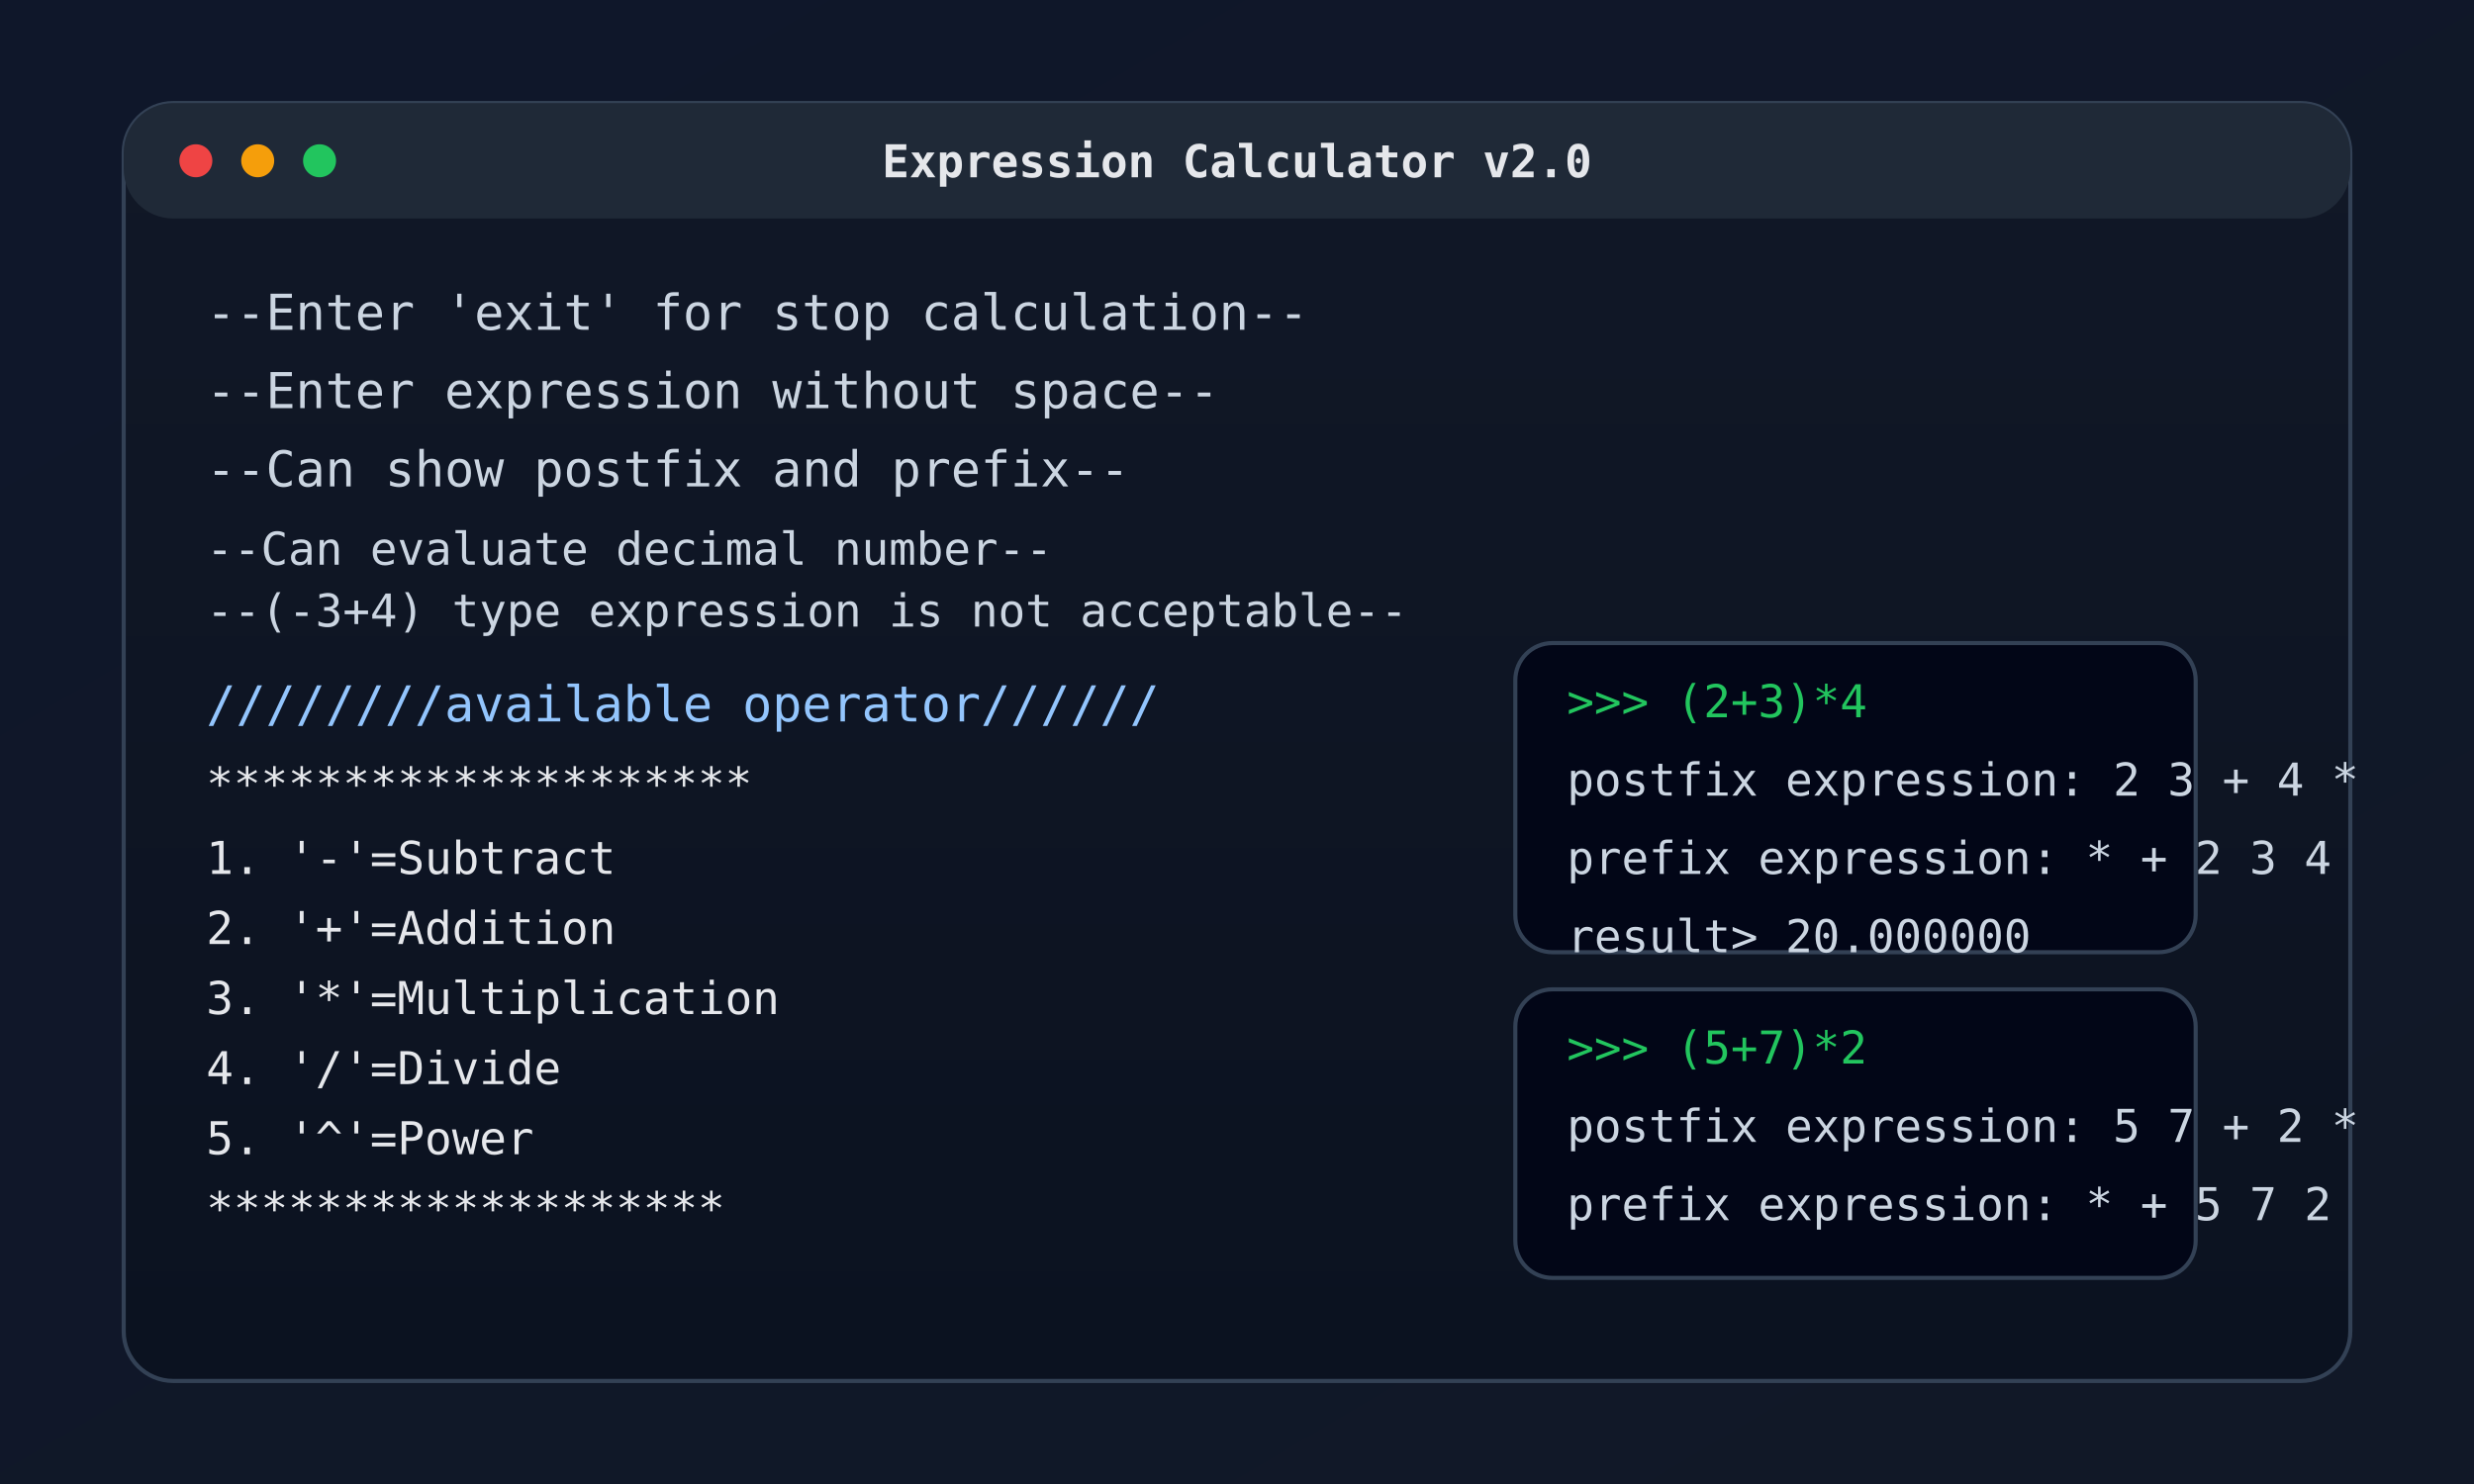
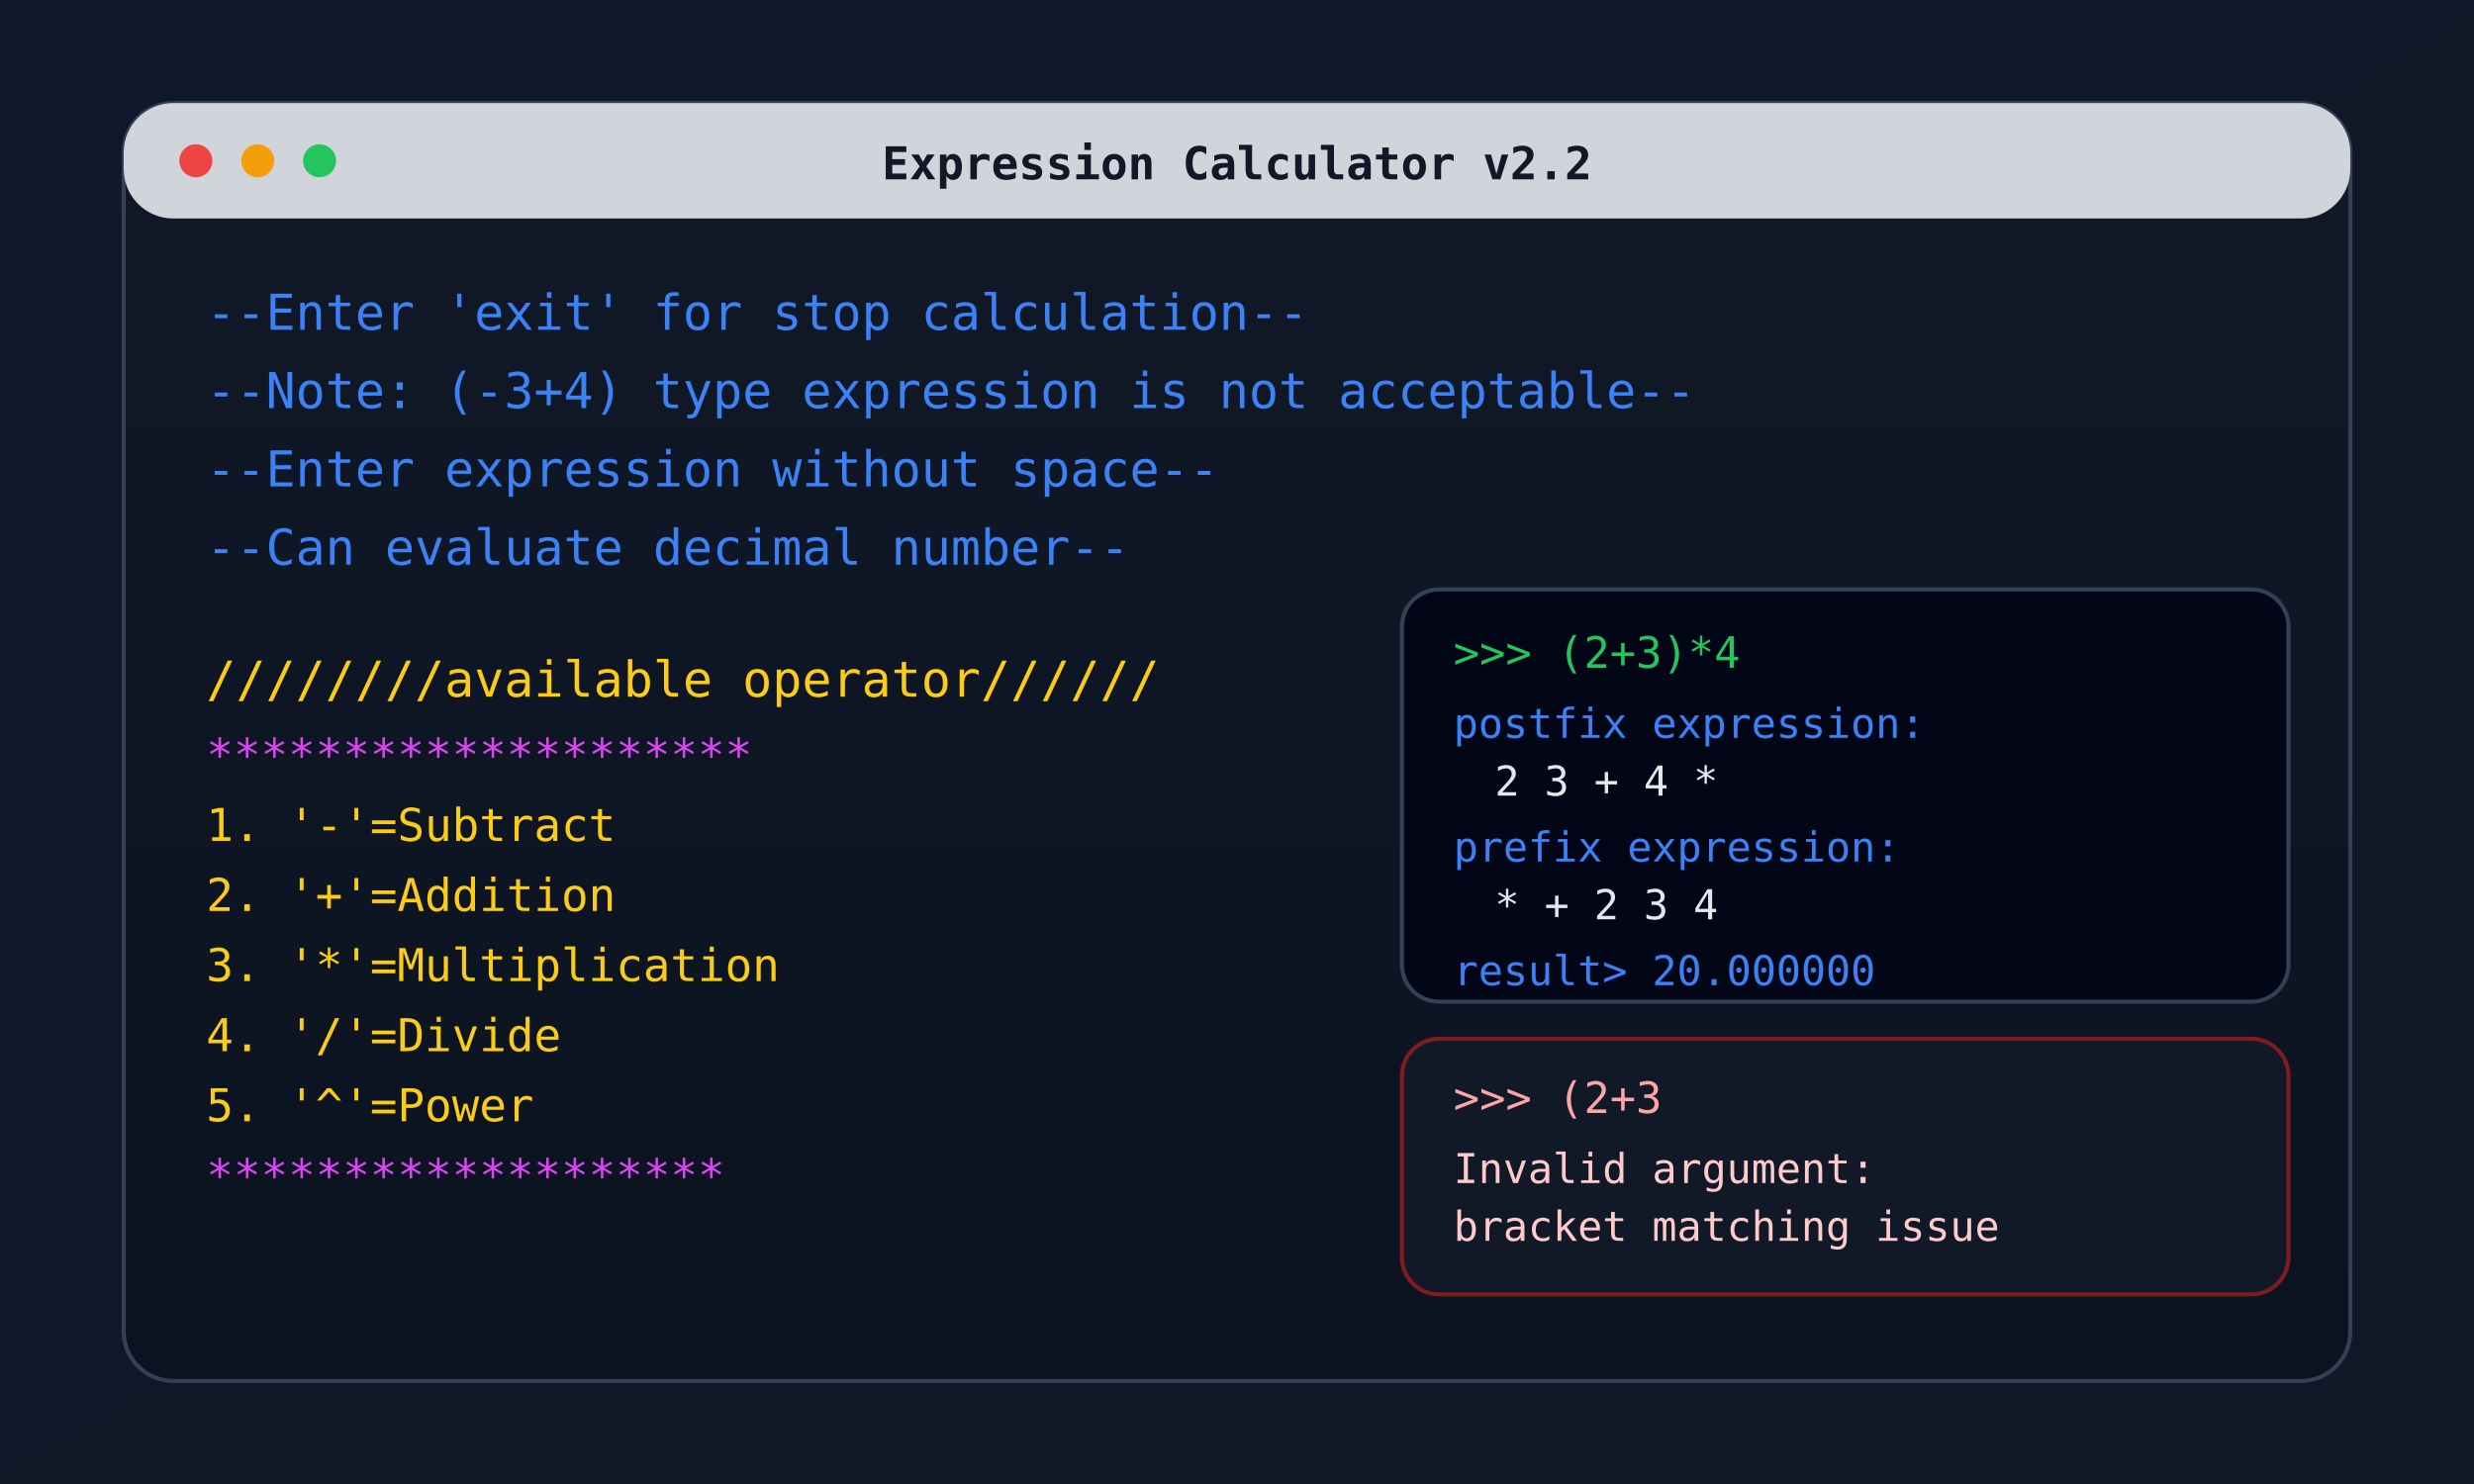
<svg xmlns="http://www.w3.org/2000/svg" width="1200" height="720" viewBox="0 0 1200 720">
  <defs>
    <linearGradient id="bg" x1="0" y1="0" x2="1" y2="1">
      <stop offset="0%" stop-color="#0f172a" />
      <stop offset="100%" stop-color="#111827" />
    </linearGradient>
    <linearGradient id="panel" x1="0" y1="0" x2="0" y2="1">
      <stop offset="0%" stop-color="#111827" />
      <stop offset="100%" stop-color="#0b1220" />
    </linearGradient>
  </defs>
  <rect width="1200" height="720" fill="url(#bg)" />
  <rect x="60" y="50" width="1080" height="620" rx="24" fill="url(#panel)" stroke="#334155" stroke-width="2" />
-   <rect x="60" y="50" width="1080" height="56" rx="24" fill="#1f2937" />
+   <rect x="60" y="50" width="1080" height="56" rx="24" fill="#d1d5db" />
  <circle cx="95" cy="78" r="8" fill="#ef4444" />
  <circle cx="125" cy="78" r="8" fill="#f59e0b" />
  <circle cx="155" cy="78" r="8" fill="#22c55e" />
-   <text x="600" y="86" text-anchor="middle" fill="#e5e7eb" font-family="Consolas, monospace" font-size="22" font-weight="700">Expression Calculator v2.0</text>
-   <text x="100" y="160" fill="#cbd5e1" font-family="Consolas, monospace" font-size="24">--Enter 'exit' for stop calculation--</text>
-   <text x="100" y="198" fill="#cbd5e1" font-family="Consolas, monospace" font-size="24">--Enter expression without space--</text>
-   <text x="100" y="236" fill="#cbd5e1" font-family="Consolas, monospace" font-size="24">--Can show postfix and prefix--</text>
-   <text x="100" y="274" fill="#cbd5e1" font-family="Consolas, monospace" font-size="22">--Can evaluate decimal number--</text>
-   <text x="100" y="304" fill="#cbd5e1" font-family="Consolas, monospace" font-size="22">--(-3+4) type expression is not acceptable--</text>
-   <text x="100" y="350" fill="#93c5fd" font-family="Consolas, monospace" font-size="24">////////available operator//////</text>
-   <text x="100" y="388" fill="#e5e7eb" font-family="Consolas, monospace" font-size="22">********************</text>
-   <text x="100" y="424" fill="#e5e7eb" font-family="Consolas, monospace" font-size="22">1. '-'=Subtract</text>
-   <text x="100" y="458" fill="#e5e7eb" font-family="Consolas, monospace" font-size="22">2. '+'=Addition</text>
-   <text x="100" y="492" fill="#e5e7eb" font-family="Consolas, monospace" font-size="22">3. '*'=Multiplication</text>
-   <text x="100" y="526" fill="#e5e7eb" font-family="Consolas, monospace" font-size="22">4. '/'=Divide</text>
-   <text x="100" y="560" fill="#e5e7eb" font-family="Consolas, monospace" font-size="22">5. '^'=Power</text>
-   <text x="100" y="594" fill="#e5e7eb" font-family="Consolas, monospace" font-size="22">*******************</text>
-   <rect x="735" y="312" width="330" height="150" rx="18" fill="#020617" stroke="#334155" stroke-width="2" />
-   <text x="760" y="348" fill="#22c55e" font-family="Consolas, monospace" font-size="22">&gt;&gt;&gt; (2+3)*4</text>
-   <text x="760" y="386" fill="#cbd5e1" font-family="Consolas, monospace" font-size="22">postfix expression: 2 3 + 4 *</text>
-   <text x="760" y="424" fill="#cbd5e1" font-family="Consolas, monospace" font-size="22">prefix expression: * + 2 3 4</text>
-   <text x="760" y="462" fill="#cbd5e1" font-family="Consolas, monospace" font-size="22">result&gt; 20.000000</text>
-   <rect x="735" y="480" width="330" height="140" rx="18" fill="#020617" stroke="#334155" stroke-width="2" />
-   <text x="760" y="516" fill="#22c55e" font-family="Consolas, monospace" font-size="22">&gt;&gt;&gt; (5+7)*2</text>
-   <text x="760" y="554" fill="#cbd5e1" font-family="Consolas, monospace" font-size="22">postfix expression: 5 7 + 2 *</text>
-   <text x="760" y="592" fill="#cbd5e1" font-family="Consolas, monospace" font-size="22">prefix expression: * + 5 7 2</text>
+   <text x="600" y="87" text-anchor="middle" fill="#111827" font-family="Consolas, monospace" font-size="22" font-weight="700">Expression Calculator v2.2</text>
+   <text x="100" y="160" fill="#3b82f6" font-family="Consolas, monospace" font-size="24">--Enter 'exit' for stop calculation--</text>
+   <text x="100" y="198" fill="#3b82f6" font-family="Consolas, monospace" font-size="24">--Note: (-3+4) type expression is not acceptable--</text>
+   <text x="100" y="236" fill="#3b82f6" font-family="Consolas, monospace" font-size="24">--Enter expression without space--</text>
+   <text x="100" y="274" fill="#3b82f6" font-family="Consolas, monospace" font-size="24">--Can evaluate decimal number--</text>
+   <text x="100" y="338" fill="#facc15" font-family="Consolas, monospace" font-size="24">////////available operator//////</text>
+   <text x="100" y="374" fill="#d946ef" font-family="Consolas, monospace" font-size="22">********************</text>
+   <text x="100" y="408" fill="#facc15" font-family="Consolas, monospace" font-size="22">1. '-'=Subtract</text>
+   <text x="100" y="442" fill="#facc15" font-family="Consolas, monospace" font-size="22">2. '+'=Addition</text>
+   <text x="100" y="476" fill="#facc15" font-family="Consolas, monospace" font-size="22">3. '*'=Multiplication</text>
+   <text x="100" y="510" fill="#facc15" font-family="Consolas, monospace" font-size="22">4. '/'=Divide</text>
+   <text x="100" y="544" fill="#facc15" font-family="Consolas, monospace" font-size="22">5. '^'=Power</text>
+   <text x="100" y="578" fill="#d946ef" font-family="Consolas, monospace" font-size="22">*******************</text>
+   <rect x="680" y="286" width="430" height="200" rx="18" fill="#020617" stroke="#334155" stroke-width="2" />
+   <text x="705" y="324" fill="#22c55e" font-family="Consolas, monospace" font-size="21">&gt;&gt;&gt; (2+3)*4</text>
+   <text x="705" y="358" fill="#3b82f6" font-family="Consolas, monospace" font-size="20">postfix expression:</text>
+   <text x="725" y="386" fill="#e5e7eb" font-family="Consolas, monospace" font-size="20">2 3 + 4 *</text>
+   <text x="705" y="418" fill="#3b82f6" font-family="Consolas, monospace" font-size="20">prefix expression:</text>
+   <text x="725" y="446" fill="#e5e7eb" font-family="Consolas, monospace" font-size="20">* + 2 3 4</text>
+   <text x="705" y="478" fill="#3b82f6" font-family="Consolas, monospace" font-size="20">result&gt; 20.000000</text>
+   <rect x="680" y="504" width="430" height="124" rx="18" fill="#111827" stroke="#7f1d1d" stroke-width="2" />
+   <text x="705" y="540" fill="#fca5a5" font-family="Consolas, monospace" font-size="21">&gt;&gt;&gt; (2+3</text>
+   <text x="705" y="574" fill="#fecaca" font-family="Consolas, monospace" font-size="20">Invalid argument:</text>
+   <text x="705" y="602" fill="#fecaca" font-family="Consolas, monospace" font-size="20">bracket matching issue</text>
</svg>
